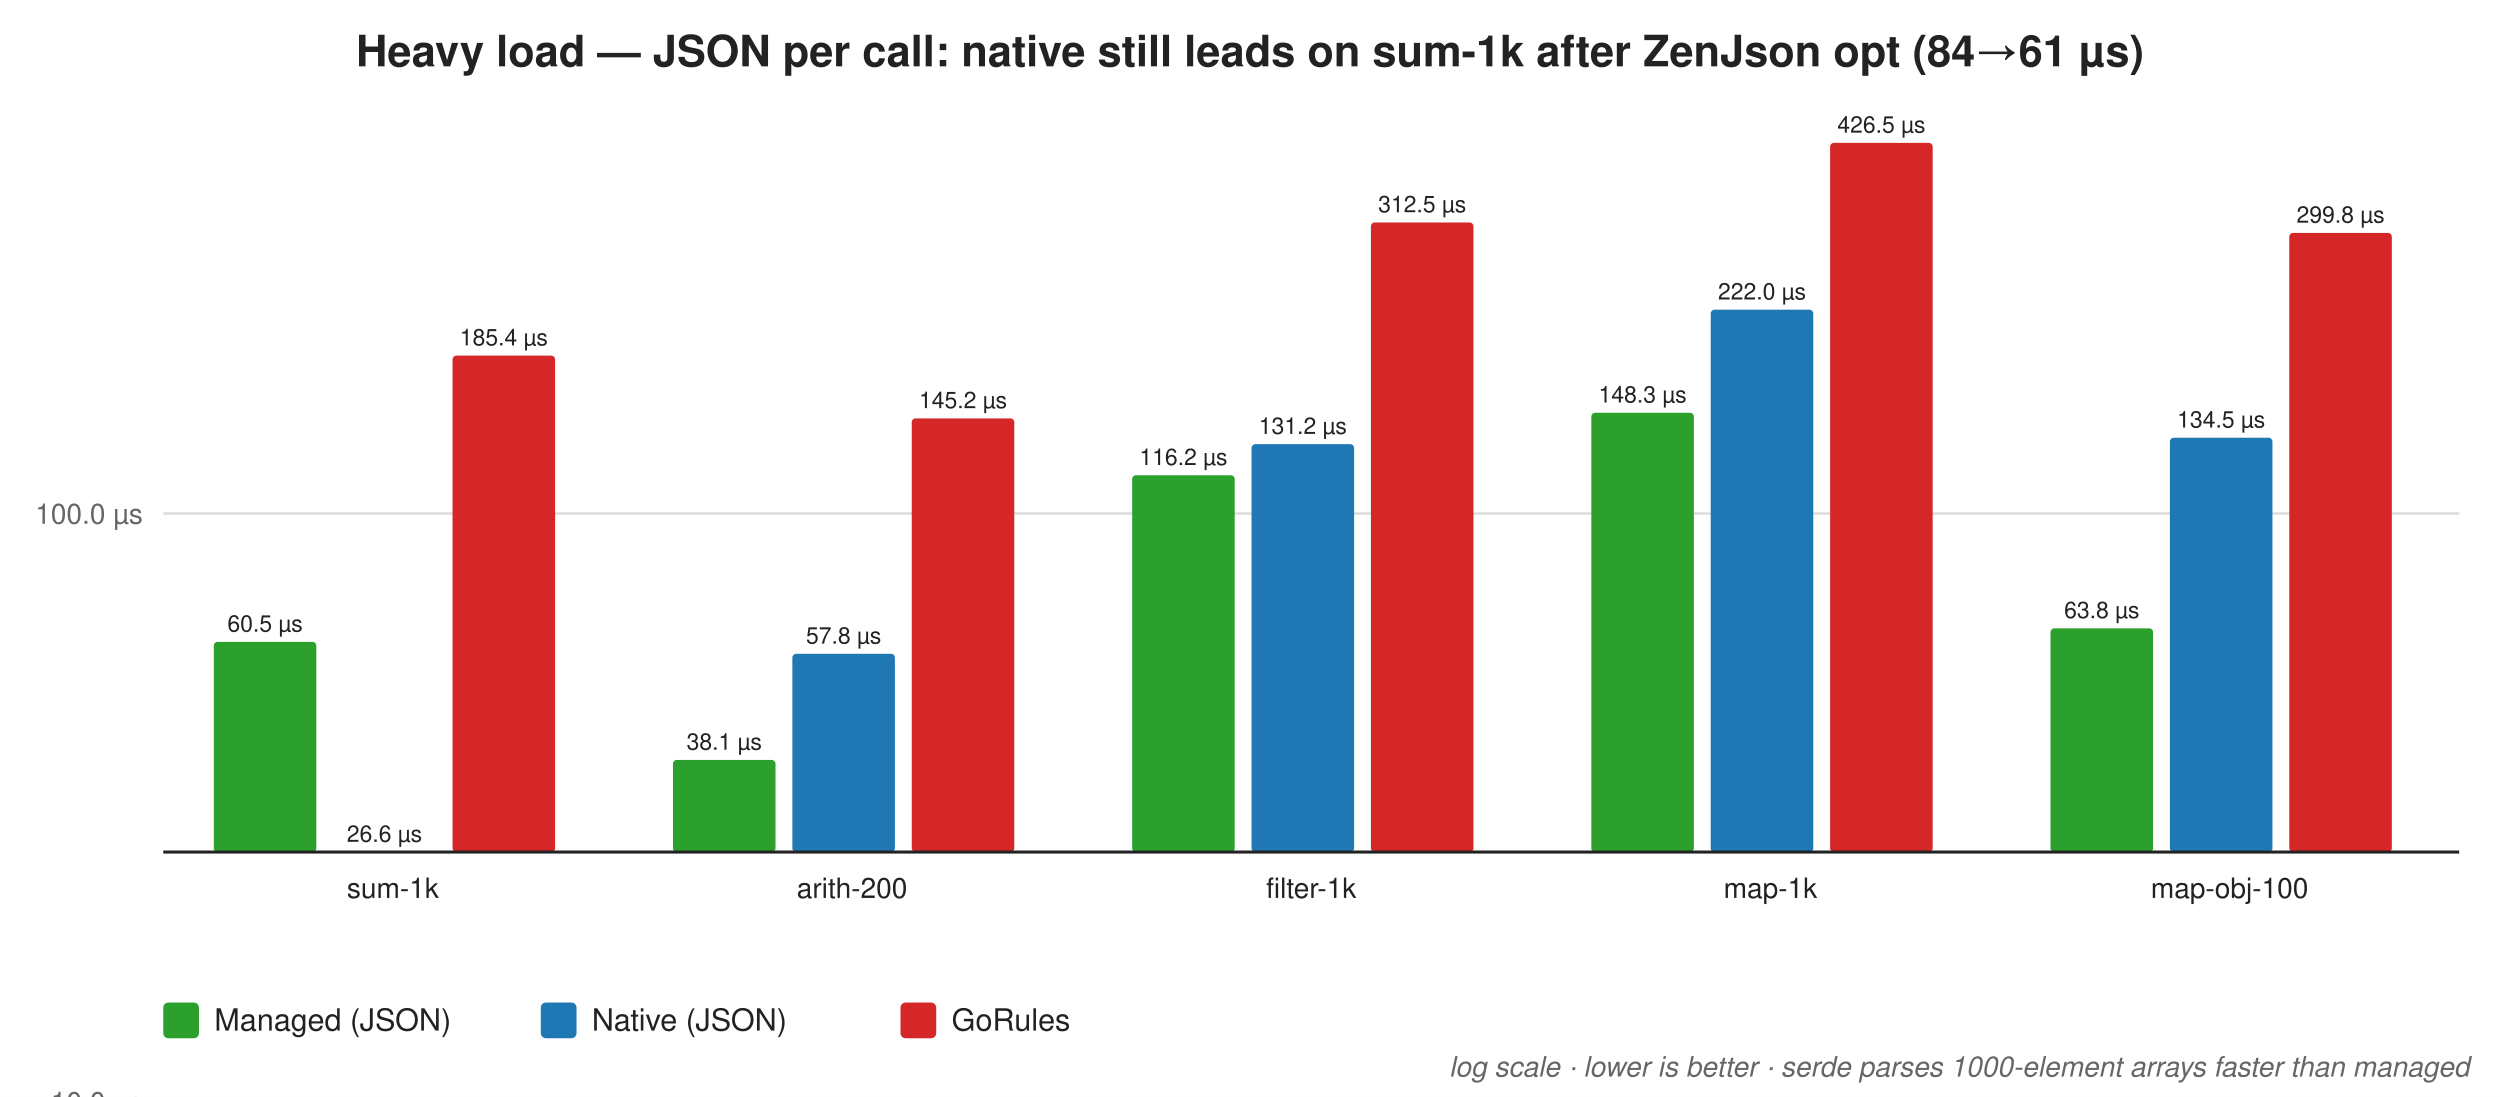
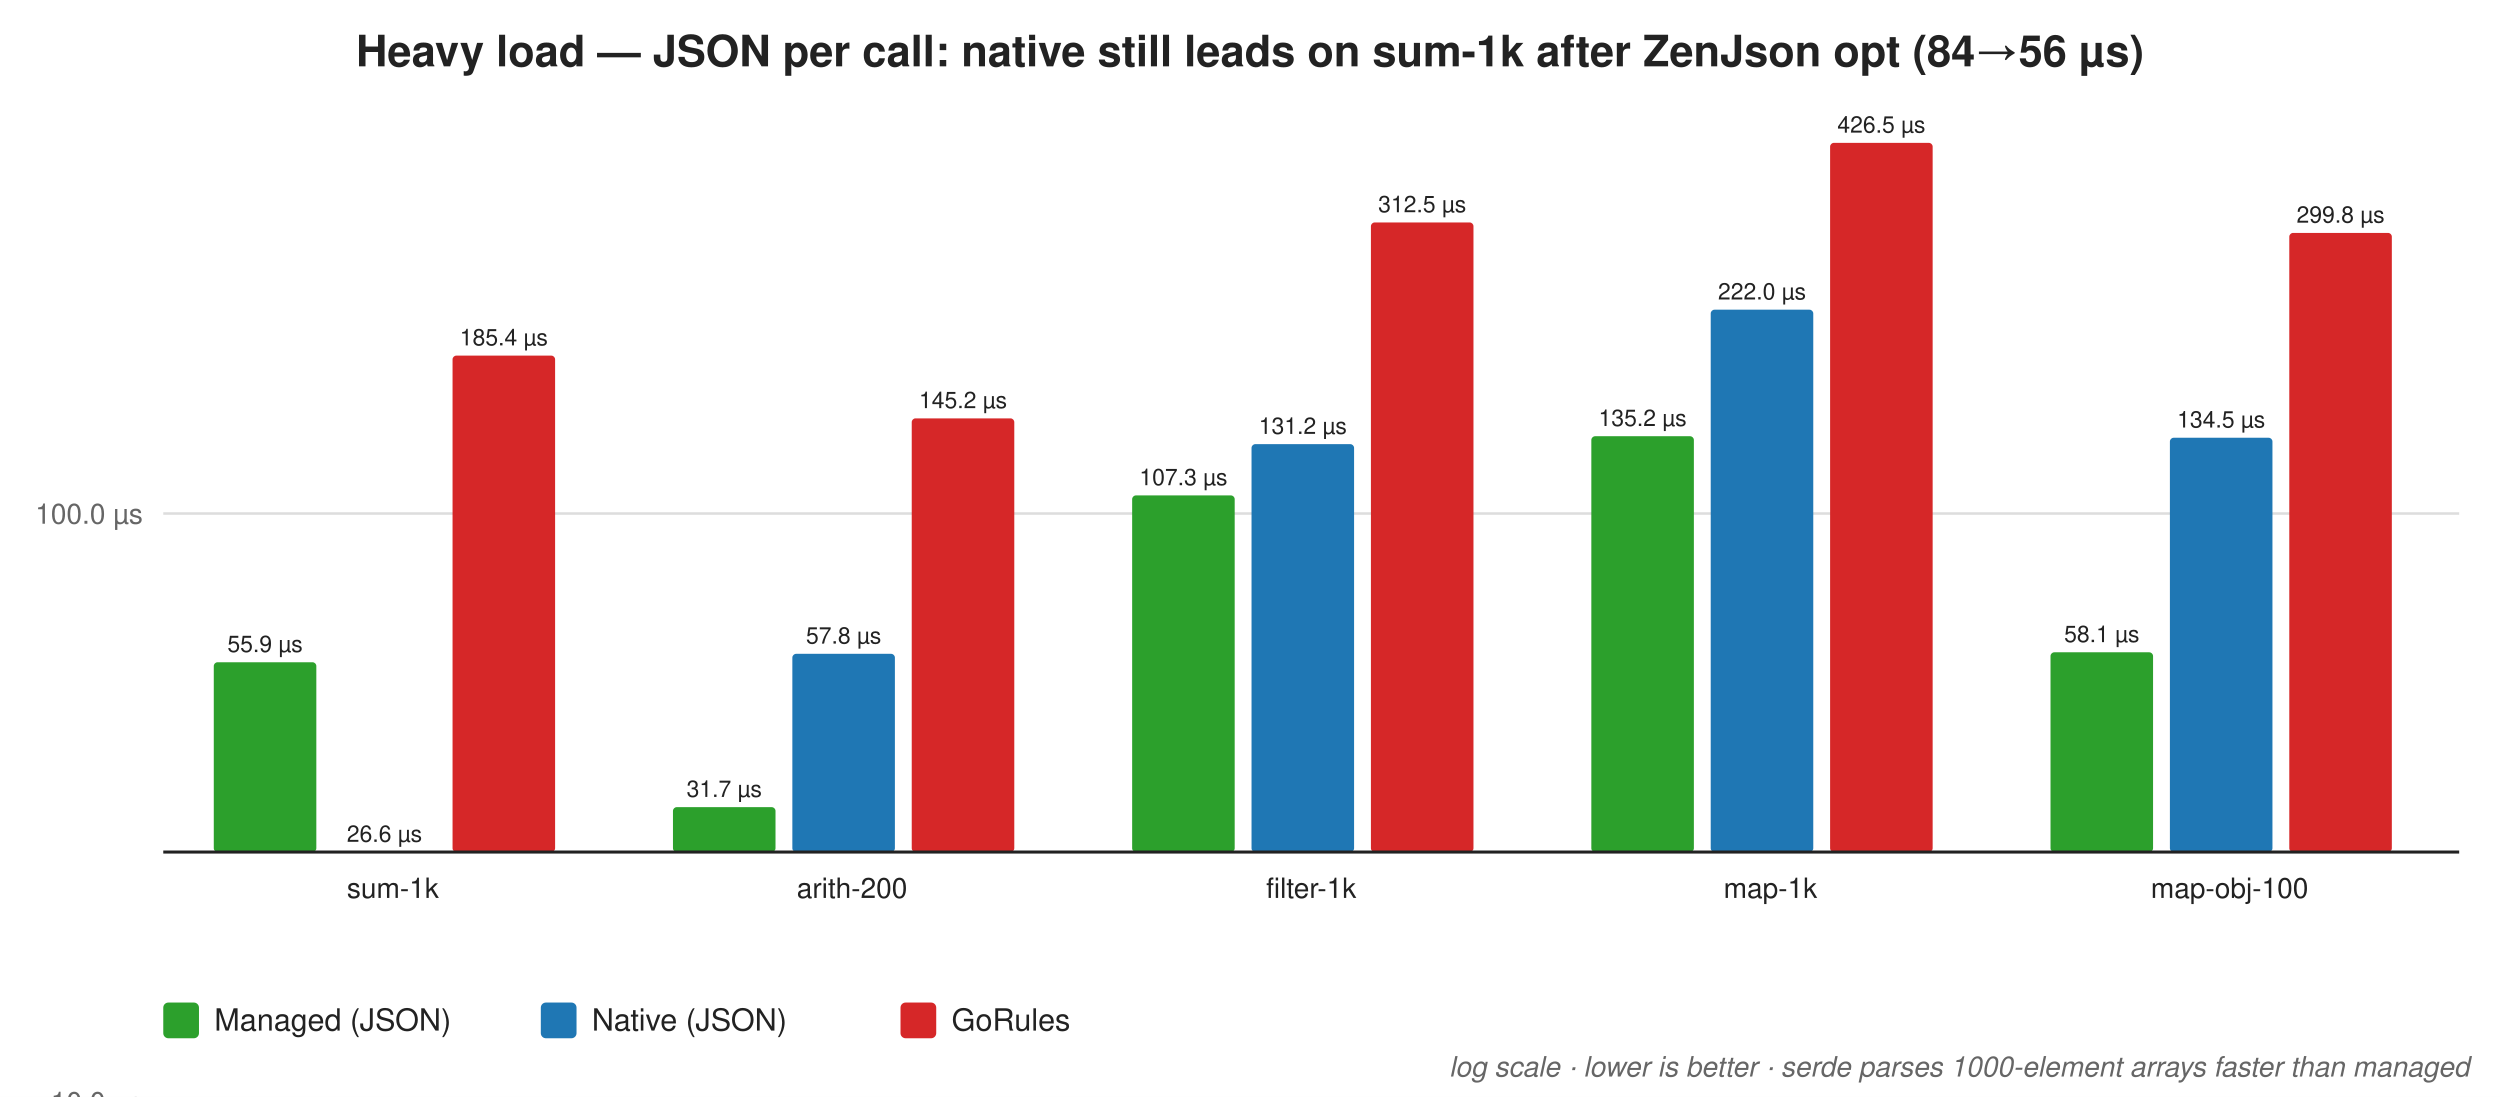
<svg xmlns="http://www.w3.org/2000/svg" width="980" height="430" viewBox="0 0 980 430" font-family="Segoe UI,Helvetica,Arial,sans-serif">
  <rect width="980" height="430" fill="#ffffff" />
-   <text x="490" y="26" text-anchor="middle" font-size="17" font-weight="600" fill="#222222">Heavy load — JSON per call: native still leads on sum-1k after ZenJson opt (84→61 µs)</text>
+   <text x="490" y="26" text-anchor="middle" font-size="17" font-weight="600" fill="#222222">Heavy load — JSON per call: native still leads on sum-1k after ZenJson opt (84→56 µs)</text>
  <line x1="64" y1="431.9" x2="964" y2="431.9" stroke="#dddddd" stroke-width="1" />
  <text x="56" y="435.9" text-anchor="end" font-size="11" fill="#666666">10.0 µs</text>
  <line x1="64" y1="201.3" x2="964" y2="201.3" stroke="#dddddd" stroke-width="1" />
  <text x="56" y="205.3" text-anchor="end" font-size="11" fill="#666666">100.0 µs</text>
  <line x1="64" y1="-29.3" x2="964" y2="-29.3" stroke="#dddddd" stroke-width="1" />
  <text x="56" y="-25.3" text-anchor="end" font-size="11" fill="#666666">1.0 ms</text>
-   <rect x="83.8" y="251.6" width="40.2" height="82.4" fill="#2ca02c" rx="1.5" />
-   <text x="103.9" y="247.6" text-anchor="middle" font-size="9" fill="#222222">60.5 µs</text>
+   <rect x="83.8" y="259.6" width="40.2" height="74.4" fill="#2ca02c" rx="1.5" />
+   <text x="103.9" y="255.6" text-anchor="middle" font-size="9" fill="#222222">55.9 µs</text>
  <rect x="130.6" y="334.0" width="40.2" height="0.0" fill="#1f77b4" rx="1.5" />
  <text x="150.7" y="330.0" text-anchor="middle" font-size="9" fill="#222222">26.6 µs</text>
  <rect x="177.4" y="139.4" width="40.2" height="194.6" fill="#d62728" rx="1.5" />
  <text x="197.5" y="135.4" text-anchor="middle" font-size="9" fill="#222222">185.4 µs</text>
  <text x="154.0" y="352.0" text-anchor="middle" font-size="11" fill="#222222">sum-1k</text>
-   <rect x="263.8" y="297.9" width="40.2" height="36.1" fill="#2ca02c" rx="1.5" />
-   <text x="283.9" y="293.9" text-anchor="middle" font-size="9" fill="#222222">38.1 µs</text>
+   <rect x="263.8" y="316.4" width="40.2" height="17.6" fill="#2ca02c" rx="1.5" />
+   <text x="283.9" y="312.4" text-anchor="middle" font-size="9" fill="#222222">31.7 µs</text>
  <rect x="310.6" y="256.3" width="40.2" height="77.7" fill="#1f77b4" rx="1.5" />
  <text x="330.7" y="252.3" text-anchor="middle" font-size="9" fill="#222222">57.8 µs</text>
  <rect x="357.4" y="164.0" width="40.2" height="170.0" fill="#d62728" rx="1.5" />
  <text x="377.5" y="160.0" text-anchor="middle" font-size="9" fill="#222222">145.2 µs</text>
  <text x="334.0" y="352.0" text-anchor="middle" font-size="11" fill="#222222">arith-200</text>
-   <rect x="443.8" y="186.3" width="40.2" height="147.7" fill="#2ca02c" rx="1.5" />
-   <text x="463.9" y="182.3" text-anchor="middle" font-size="9" fill="#222222">116.2 µs</text>
+   <rect x="443.8" y="194.2" width="40.2" height="139.8" fill="#2ca02c" rx="1.5" />
+   <text x="463.9" y="190.2" text-anchor="middle" font-size="9" fill="#222222">107.3 µs</text>
  <rect x="490.6" y="174.1" width="40.2" height="159.9" fill="#1f77b4" rx="1.5" />
  <text x="510.7" y="170.1" text-anchor="middle" font-size="9" fill="#222222">131.2 µs</text>
  <rect x="537.4" y="87.2" width="40.2" height="246.8" fill="#d62728" rx="1.5" />
  <text x="557.5" y="83.2" text-anchor="middle" font-size="9" fill="#222222">312.5 µs</text>
  <text x="514.0" y="352.0" text-anchor="middle" font-size="11" fill="#222222">filter-1k</text>
-   <rect x="623.8" y="161.8" width="40.2" height="172.2" fill="#2ca02c" rx="1.5" />
-   <text x="643.9" y="157.8" text-anchor="middle" font-size="9" fill="#222222">148.3 µs</text>
+   <rect x="623.8" y="171.0" width="40.2" height="163.0" fill="#2ca02c" rx="1.5" />
+   <text x="643.9" y="167.0" text-anchor="middle" font-size="9" fill="#222222">135.2 µs</text>
  <rect x="670.6" y="121.4" width="40.2" height="212.6" fill="#1f77b4" rx="1.5" />
  <text x="690.7" y="117.4" text-anchor="middle" font-size="9" fill="#222222">222.0 µs</text>
  <rect x="717.4" y="56.0" width="40.2" height="278.0" fill="#d62728" rx="1.5" />
  <text x="737.5" y="52.0" text-anchor="middle" font-size="9" fill="#222222">426.5 µs</text>
  <text x="694.0" y="352.0" text-anchor="middle" font-size="11" fill="#222222">map-1k</text>
-   <rect x="803.8" y="246.3" width="40.2" height="87.7" fill="#2ca02c" rx="1.5" />
-   <text x="823.9" y="242.3" text-anchor="middle" font-size="9" fill="#222222">63.8 µs</text>
+   <rect x="803.8" y="255.7" width="40.2" height="78.3" fill="#2ca02c" rx="1.5" />
+   <text x="823.9" y="251.7" text-anchor="middle" font-size="9" fill="#222222">58.1 µs</text>
  <rect x="850.6" y="171.6" width="40.2" height="162.4" fill="#1f77b4" rx="1.5" />
  <text x="870.7" y="167.6" text-anchor="middle" font-size="9" fill="#222222">134.5 µs</text>
  <rect x="897.4" y="91.3" width="40.2" height="242.7" fill="#d62728" rx="1.5" />
  <text x="917.5" y="87.3" text-anchor="middle" font-size="9" fill="#222222">299.8 µs</text>
  <text x="874.0" y="352.0" text-anchor="middle" font-size="11" fill="#222222">map-obj-100</text>
  <line x1="64" y1="334" x2="964" y2="334" stroke="#222222" stroke-width="1.2" />
  <rect x="64" y="393" width="14" height="14" fill="#2ca02c" rx="2" />
  <text x="84" y="404" font-size="12" fill="#222222">Managed (JSON)</text>
  <rect x="212" y="393" width="14" height="14" fill="#1f77b4" rx="2" />
  <text x="232" y="404" font-size="12" fill="#222222">Native (JSON)</text>
  <rect x="353" y="393" width="14" height="14" fill="#d62728" rx="2" />
  <text x="373" y="404" font-size="12" fill="#222222">GoRules</text>
  <text x="968" y="422" text-anchor="end" font-size="11" font-style="italic" fill="#666666">log scale · lower is better · serde parses 1000-element arrays faster than managed</text>
</svg>
